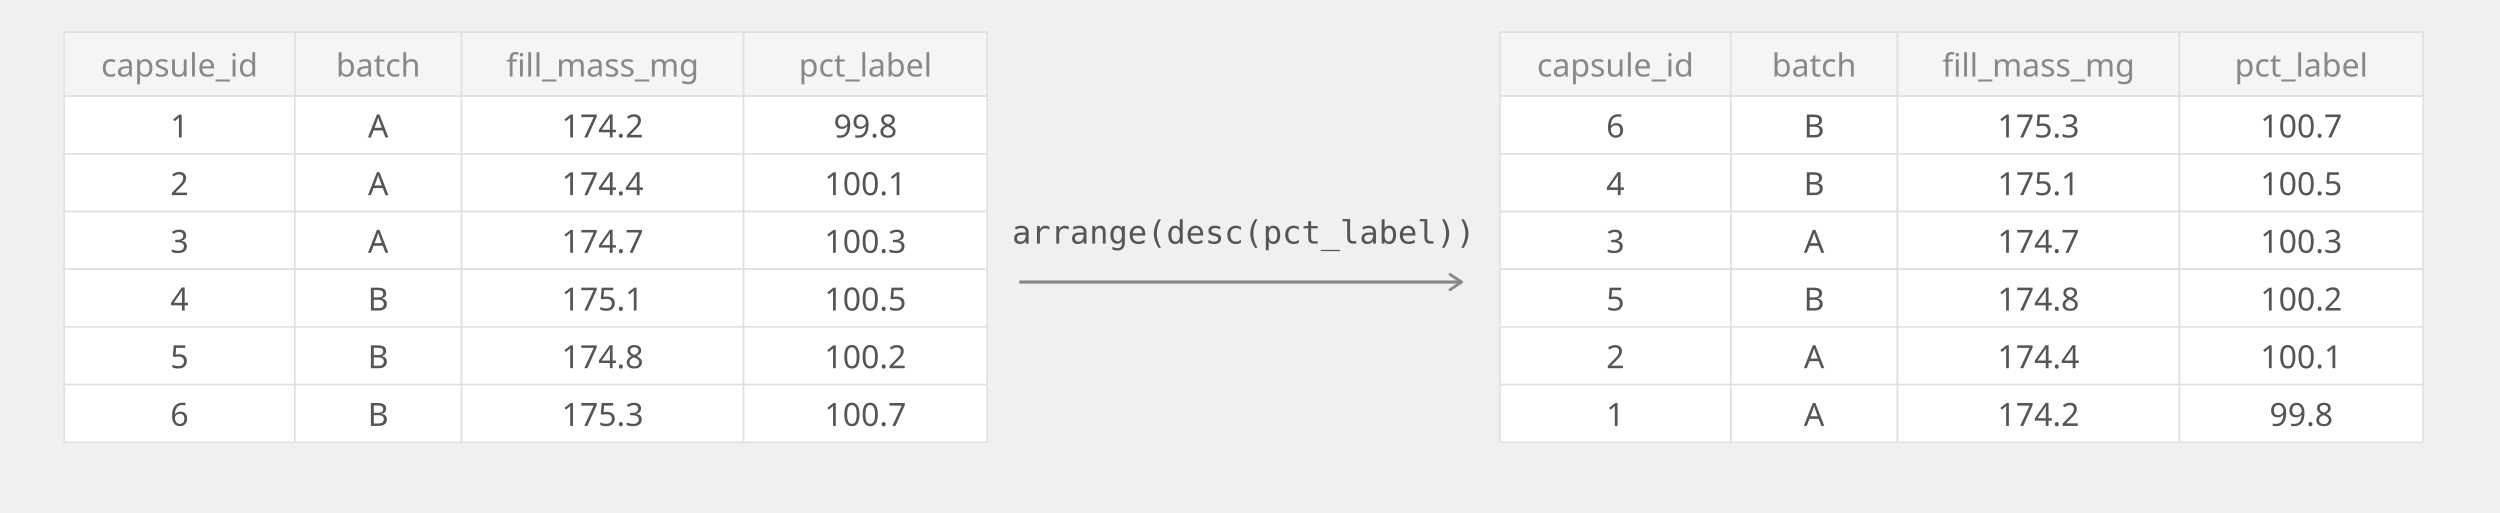
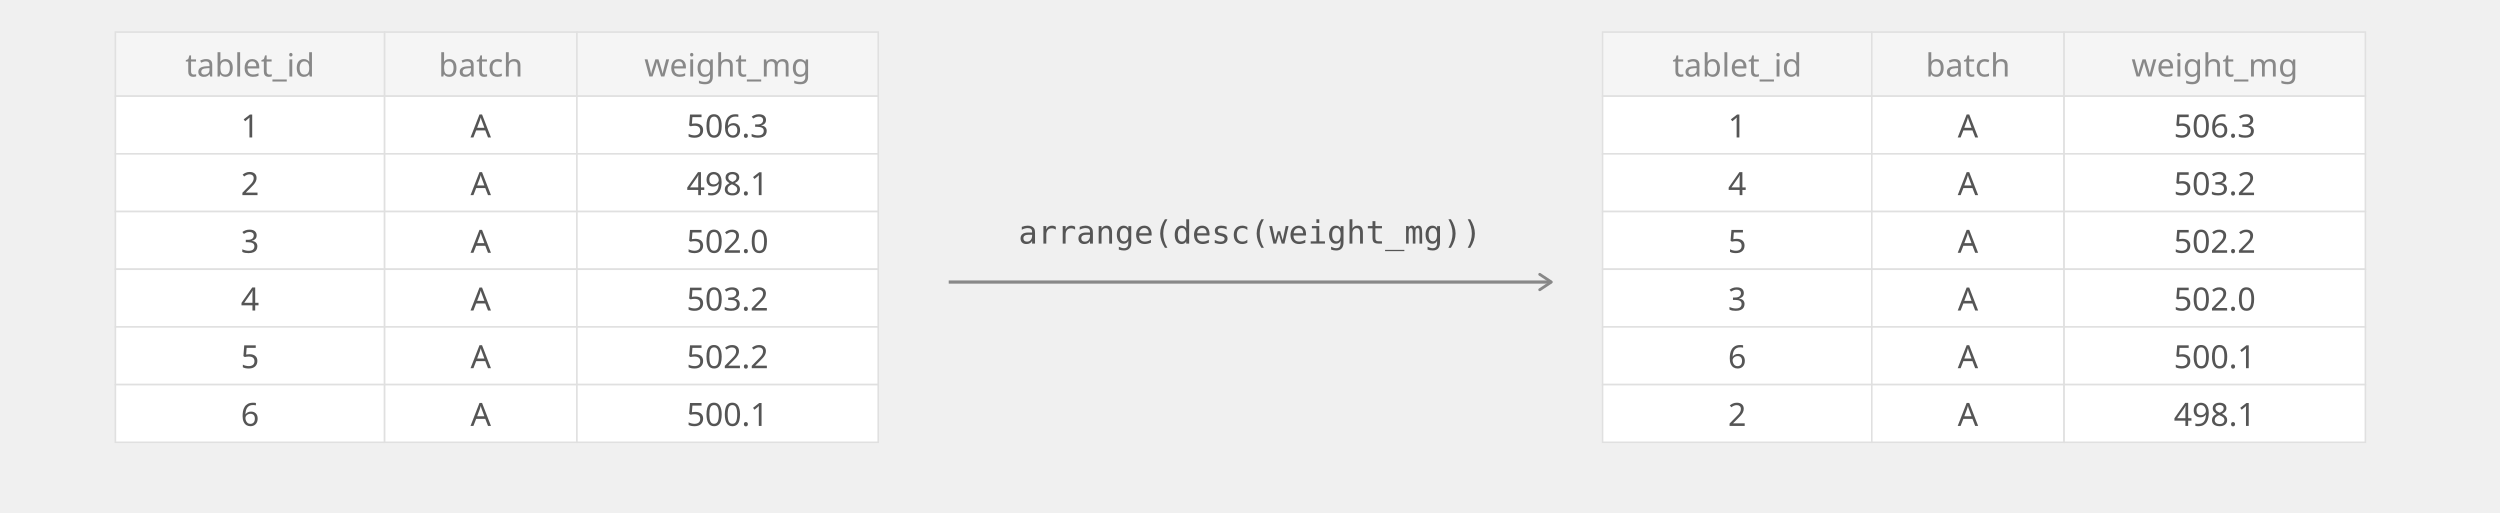
<svg xmlns="http://www.w3.org/2000/svg" width="100%" viewBox="0 0 780 160" role="img">
  <defs>
    <marker id="arrow" viewBox="0 0 10 10" refX="8" refY="5" markerWidth="6" markerHeight="6" orient="auto-start-reverse">
      <path d="M2 1L8 5L2 9" fill="none" stroke="#888" stroke-width="1.5" stroke-linecap="round" stroke-linejoin="round" />
    </marker>
  </defs>
-   <rect x="20" y="10" width="72" height="20" fill="#f5f5f5" stroke="#e0e0e0" stroke-width="0.5" />
-   <rect x="92" y="10" width="52" height="20" fill="#f5f5f5" stroke="#e0e0e0" stroke-width="0.5" />
-   <rect x="144" y="10" width="88" height="20" fill="#f5f5f5" stroke="#e0e0e0" stroke-width="0.5" />
-   <rect x="232" y="10" width="76" height="20" fill="#f5f5f5" stroke="#e0e0e0" stroke-width="0.5" />
-   <text x="56" y="20" text-anchor="middle" dominant-baseline="central" font-family="sans-serif" font-size="10" fill="#888">capsule_id</text>
-   <text x="118" y="20" text-anchor="middle" dominant-baseline="central" font-family="sans-serif" font-size="10" fill="#888">batch</text>
-   <text x="188" y="20" text-anchor="middle" dominant-baseline="central" font-family="sans-serif" font-size="10" fill="#888">fill_mass_mg</text>
-   <text x="270" y="20" text-anchor="middle" dominant-baseline="central" font-family="sans-serif" font-size="10" fill="#888">pct_label</text>
-   <rect x="20" y="30" width="72" height="18" fill="#fff" stroke="#e0e0e0" stroke-width="0.5" />
-   <rect x="92" y="30" width="52" height="18" fill="#fff" stroke="#e0e0e0" stroke-width="0.5" />
-   <rect x="144" y="30" width="88" height="18" fill="#fff" stroke="#e0e0e0" stroke-width="0.5" />
-   <rect x="232" y="30" width="76" height="18" fill="#fff" stroke="#e0e0e0" stroke-width="0.5" />
-   <text x="56" y="39" text-anchor="middle" dominant-baseline="central" font-family="sans-serif" font-size="10" fill="#555">1</text>
-   <text x="118" y="39" text-anchor="middle" dominant-baseline="central" font-family="sans-serif" font-size="10" fill="#555">A</text>
-   <text x="188" y="39" text-anchor="middle" dominant-baseline="central" font-family="sans-serif" font-size="10" fill="#555">174.2</text>
-   <text x="270" y="39" text-anchor="middle" dominant-baseline="central" font-family="sans-serif" font-size="10" fill="#555">99.8</text>
-   <rect x="20" y="48" width="72" height="18" fill="#fff" stroke="#e0e0e0" stroke-width="0.5" />
-   <rect x="92" y="48" width="52" height="18" fill="#fff" stroke="#e0e0e0" stroke-width="0.5" />
-   <rect x="144" y="48" width="88" height="18" fill="#fff" stroke="#e0e0e0" stroke-width="0.5" />
-   <rect x="232" y="48" width="76" height="18" fill="#fff" stroke="#e0e0e0" stroke-width="0.5" />
-   <text x="56" y="57" text-anchor="middle" dominant-baseline="central" font-family="sans-serif" font-size="10" fill="#555">2</text>
-   <text x="118" y="57" text-anchor="middle" dominant-baseline="central" font-family="sans-serif" font-size="10" fill="#555">A</text>
-   <text x="188" y="57" text-anchor="middle" dominant-baseline="central" font-family="sans-serif" font-size="10" fill="#555">174.4</text>
-   <text x="270" y="57" text-anchor="middle" dominant-baseline="central" font-family="sans-serif" font-size="10" fill="#555">100.1</text>
-   <rect x="20" y="66" width="72" height="18" fill="#fff" stroke="#e0e0e0" stroke-width="0.5" />
-   <rect x="92" y="66" width="52" height="18" fill="#fff" stroke="#e0e0e0" stroke-width="0.5" />
-   <rect x="144" y="66" width="88" height="18" fill="#fff" stroke="#e0e0e0" stroke-width="0.5" />
-   <rect x="232" y="66" width="76" height="18" fill="#fff" stroke="#e0e0e0" stroke-width="0.5" />
-   <text x="56" y="75" text-anchor="middle" dominant-baseline="central" font-family="sans-serif" font-size="10" fill="#555">3</text>
-   <text x="118" y="75" text-anchor="middle" dominant-baseline="central" font-family="sans-serif" font-size="10" fill="#555">A</text>
-   <text x="188" y="75" text-anchor="middle" dominant-baseline="central" font-family="sans-serif" font-size="10" fill="#555">174.7</text>
-   <text x="270" y="75" text-anchor="middle" dominant-baseline="central" font-family="sans-serif" font-size="10" fill="#555">100.3</text>
-   <rect x="20" y="84" width="72" height="18" fill="#fff" stroke="#e0e0e0" stroke-width="0.5" />
-   <rect x="92" y="84" width="52" height="18" fill="#fff" stroke="#e0e0e0" stroke-width="0.5" />
-   <rect x="144" y="84" width="88" height="18" fill="#fff" stroke="#e0e0e0" stroke-width="0.5" />
-   <rect x="232" y="84" width="76" height="18" fill="#fff" stroke="#e0e0e0" stroke-width="0.5" />
-   <text x="56" y="93" text-anchor="middle" dominant-baseline="central" font-family="sans-serif" font-size="10" fill="#555">4</text>
-   <text x="118" y="93" text-anchor="middle" dominant-baseline="central" font-family="sans-serif" font-size="10" fill="#555">B</text>
-   <text x="188" y="93" text-anchor="middle" dominant-baseline="central" font-family="sans-serif" font-size="10" fill="#555">175.1</text>
-   <text x="270" y="93" text-anchor="middle" dominant-baseline="central" font-family="sans-serif" font-size="10" fill="#555">100.5</text>
-   <rect x="20" y="102" width="72" height="18" fill="#fff" stroke="#e0e0e0" stroke-width="0.5" />
-   <rect x="92" y="102" width="52" height="18" fill="#fff" stroke="#e0e0e0" stroke-width="0.5" />
-   <rect x="144" y="102" width="88" height="18" fill="#fff" stroke="#e0e0e0" stroke-width="0.5" />
-   <rect x="232" y="102" width="76" height="18" fill="#fff" stroke="#e0e0e0" stroke-width="0.5" />
-   <text x="56" y="111" text-anchor="middle" dominant-baseline="central" font-family="sans-serif" font-size="10" fill="#555">5</text>
-   <text x="118" y="111" text-anchor="middle" dominant-baseline="central" font-family="sans-serif" font-size="10" fill="#555">B</text>
-   <text x="188" y="111" text-anchor="middle" dominant-baseline="central" font-family="sans-serif" font-size="10" fill="#555">174.8</text>
-   <text x="270" y="111" text-anchor="middle" dominant-baseline="central" font-family="sans-serif" font-size="10" fill="#555">100.2</text>
-   <rect x="20" y="120" width="72" height="18" fill="#fff" stroke="#e0e0e0" stroke-width="0.5" />
-   <rect x="92" y="120" width="52" height="18" fill="#fff" stroke="#e0e0e0" stroke-width="0.5" />
-   <rect x="144" y="120" width="88" height="18" fill="#fff" stroke="#e0e0e0" stroke-width="0.5" />
-   <rect x="232" y="120" width="76" height="18" fill="#fff" stroke="#e0e0e0" stroke-width="0.5" />
-   <text x="56" y="129" text-anchor="middle" dominant-baseline="central" font-family="sans-serif" font-size="10" fill="#555">6</text>
-   <text x="118" y="129" text-anchor="middle" dominant-baseline="central" font-family="sans-serif" font-size="10" fill="#555">B</text>
-   <text x="188" y="129" text-anchor="middle" dominant-baseline="central" font-family="sans-serif" font-size="10" fill="#555">175.3</text>
-   <text x="270" y="129" text-anchor="middle" dominant-baseline="central" font-family="sans-serif" font-size="10" fill="#555">100.7</text>
-   <text x="388" y="76" text-anchor="middle" font-family="monospace" font-size="10" fill="#555">arrange(desc(pct_label))</text>
-   <line x1="318" y1="88" x2="456" y2="88" stroke="#888" stroke-width="1" marker-end="url(#arrow)" />
-   <rect x="468" y="10" width="72" height="20" fill="#f5f5f5" stroke="#e0e0e0" stroke-width="0.5" />
-   <rect x="540" y="10" width="52" height="20" fill="#f5f5f5" stroke="#e0e0e0" stroke-width="0.5" />
-   <rect x="592" y="10" width="88" height="20" fill="#f5f5f5" stroke="#e0e0e0" stroke-width="0.5" />
-   <rect x="680" y="10" width="76" height="20" fill="#f5f5f5" stroke="#e0e0e0" stroke-width="0.5" />
-   <text x="504" y="20" text-anchor="middle" dominant-baseline="central" font-family="sans-serif" font-size="10" fill="#888">capsule_id</text>
-   <text x="566" y="20" text-anchor="middle" dominant-baseline="central" font-family="sans-serif" font-size="10" fill="#888">batch</text>
-   <text x="636" y="20" text-anchor="middle" dominant-baseline="central" font-family="sans-serif" font-size="10" fill="#888">fill_mass_mg</text>
-   <text x="718" y="20" text-anchor="middle" dominant-baseline="central" font-family="sans-serif" font-size="10" fill="#888">pct_label</text>
-   <rect x="468" y="30" width="72" height="18" fill="#fff" stroke="#e0e0e0" stroke-width="0.5" />
-   <rect x="540" y="30" width="52" height="18" fill="#fff" stroke="#e0e0e0" stroke-width="0.5" />
-   <rect x="592" y="30" width="88" height="18" fill="#fff" stroke="#e0e0e0" stroke-width="0.5" />
-   <rect x="680" y="30" width="76" height="18" fill="#fff" stroke="#e0e0e0" stroke-width="0.5" />
-   <text x="504" y="39" text-anchor="middle" dominant-baseline="central" font-family="sans-serif" font-size="10" fill="#555">6</text>
-   <text x="566" y="39" text-anchor="middle" dominant-baseline="central" font-family="sans-serif" font-size="10" fill="#555">B</text>
-   <text x="636" y="39" text-anchor="middle" dominant-baseline="central" font-family="sans-serif" font-size="10" fill="#555">175.3</text>
-   <text x="718" y="39" text-anchor="middle" dominant-baseline="central" font-family="sans-serif" font-size="10" fill="#555">100.7</text>
-   <rect x="468" y="48" width="72" height="18" fill="#fff" stroke="#e0e0e0" stroke-width="0.5" />
-   <rect x="540" y="48" width="52" height="18" fill="#fff" stroke="#e0e0e0" stroke-width="0.5" />
-   <rect x="592" y="48" width="88" height="18" fill="#fff" stroke="#e0e0e0" stroke-width="0.5" />
-   <rect x="680" y="48" width="76" height="18" fill="#fff" stroke="#e0e0e0" stroke-width="0.5" />
-   <text x="504" y="57" text-anchor="middle" dominant-baseline="central" font-family="sans-serif" font-size="10" fill="#555">4</text>
-   <text x="566" y="57" text-anchor="middle" dominant-baseline="central" font-family="sans-serif" font-size="10" fill="#555">B</text>
-   <text x="636" y="57" text-anchor="middle" dominant-baseline="central" font-family="sans-serif" font-size="10" fill="#555">175.1</text>
-   <text x="718" y="57" text-anchor="middle" dominant-baseline="central" font-family="sans-serif" font-size="10" fill="#555">100.5</text>
-   <rect x="468" y="66" width="72" height="18" fill="#fff" stroke="#e0e0e0" stroke-width="0.5" />
-   <rect x="540" y="66" width="52" height="18" fill="#fff" stroke="#e0e0e0" stroke-width="0.5" />
-   <rect x="592" y="66" width="88" height="18" fill="#fff" stroke="#e0e0e0" stroke-width="0.5" />
-   <rect x="680" y="66" width="76" height="18" fill="#fff" stroke="#e0e0e0" stroke-width="0.5" />
-   <text x="504" y="75" text-anchor="middle" dominant-baseline="central" font-family="sans-serif" font-size="10" fill="#555">3</text>
-   <text x="566" y="75" text-anchor="middle" dominant-baseline="central" font-family="sans-serif" font-size="10" fill="#555">A</text>
-   <text x="636" y="75" text-anchor="middle" dominant-baseline="central" font-family="sans-serif" font-size="10" fill="#555">174.7</text>
-   <text x="718" y="75" text-anchor="middle" dominant-baseline="central" font-family="sans-serif" font-size="10" fill="#555">100.3</text>
-   <rect x="468" y="84" width="72" height="18" fill="#fff" stroke="#e0e0e0" stroke-width="0.5" />
-   <rect x="540" y="84" width="52" height="18" fill="#fff" stroke="#e0e0e0" stroke-width="0.5" />
-   <rect x="592" y="84" width="88" height="18" fill="#fff" stroke="#e0e0e0" stroke-width="0.5" />
-   <rect x="680" y="84" width="76" height="18" fill="#fff" stroke="#e0e0e0" stroke-width="0.5" />
-   <text x="504" y="93" text-anchor="middle" dominant-baseline="central" font-family="sans-serif" font-size="10" fill="#555">5</text>
-   <text x="566" y="93" text-anchor="middle" dominant-baseline="central" font-family="sans-serif" font-size="10" fill="#555">B</text>
-   <text x="636" y="93" text-anchor="middle" dominant-baseline="central" font-family="sans-serif" font-size="10" fill="#555">174.8</text>
-   <text x="718" y="93" text-anchor="middle" dominant-baseline="central" font-family="sans-serif" font-size="10" fill="#555">100.2</text>
-   <rect x="468" y="102" width="72" height="18" fill="#fff" stroke="#e0e0e0" stroke-width="0.5" />
-   <rect x="540" y="102" width="52" height="18" fill="#fff" stroke="#e0e0e0" stroke-width="0.5" />
-   <rect x="592" y="102" width="88" height="18" fill="#fff" stroke="#e0e0e0" stroke-width="0.5" />
-   <rect x="680" y="102" width="76" height="18" fill="#fff" stroke="#e0e0e0" stroke-width="0.5" />
-   <text x="504" y="111" text-anchor="middle" dominant-baseline="central" font-family="sans-serif" font-size="10" fill="#555">2</text>
-   <text x="566" y="111" text-anchor="middle" dominant-baseline="central" font-family="sans-serif" font-size="10" fill="#555">A</text>
-   <text x="636" y="111" text-anchor="middle" dominant-baseline="central" font-family="sans-serif" font-size="10" fill="#555">174.4</text>
-   <text x="718" y="111" text-anchor="middle" dominant-baseline="central" font-family="sans-serif" font-size="10" fill="#555">100.1</text>
-   <rect x="468" y="120" width="72" height="18" fill="#fff" stroke="#e0e0e0" stroke-width="0.5" />
-   <rect x="540" y="120" width="52" height="18" fill="#fff" stroke="#e0e0e0" stroke-width="0.5" />
-   <rect x="592" y="120" width="88" height="18" fill="#fff" stroke="#e0e0e0" stroke-width="0.5" />
-   <rect x="680" y="120" width="76" height="18" fill="#fff" stroke="#e0e0e0" stroke-width="0.5" />
-   <text x="504" y="129" text-anchor="middle" dominant-baseline="central" font-family="sans-serif" font-size="10" fill="#555">1</text>
-   <text x="566" y="129" text-anchor="middle" dominant-baseline="central" font-family="sans-serif" font-size="10" fill="#555">A</text>
-   <text x="636" y="129" text-anchor="middle" dominant-baseline="central" font-family="sans-serif" font-size="10" fill="#555">174.2</text>
-   <text x="718" y="129" text-anchor="middle" dominant-baseline="central" font-family="sans-serif" font-size="10" fill="#555">99.8</text>
+   <rect x="36" y="10" width="84" height="20" fill="#f5f5f5" stroke="#e0e0e0" stroke-width="0.5" />
+   <rect x="120" y="10" width="60" height="20" fill="#f5f5f5" stroke="#e0e0e0" stroke-width="0.5" />
+   <rect x="180" y="10" width="94" height="20" fill="#f5f5f5" stroke="#e0e0e0" stroke-width="0.5" />
+   <text x="78" y="20" text-anchor="middle" dominant-baseline="central" font-family="sans-serif" font-size="10" fill="#888">tablet_id</text>
+   <text x="150" y="20" text-anchor="middle" dominant-baseline="central" font-family="sans-serif" font-size="10" fill="#888">batch</text>
+   <text x="227" y="20" text-anchor="middle" dominant-baseline="central" font-family="sans-serif" font-size="10" fill="#888">weight_mg</text>
+   <rect x="36" y="30" width="84" height="18" fill="#fff" stroke="#e0e0e0" stroke-width="0.5" />
+   <rect x="120" y="30" width="60" height="18" fill="#fff" stroke="#e0e0e0" stroke-width="0.5" />
+   <rect x="180" y="30" width="94" height="18" fill="#fff" stroke="#e0e0e0" stroke-width="0.5" />
+   <text x="78" y="39" text-anchor="middle" dominant-baseline="central" font-family="sans-serif" font-size="10" fill="#555">1</text>
+   <text x="150" y="39" text-anchor="middle" dominant-baseline="central" font-family="sans-serif" font-size="10" fill="#555">A</text>
+   <text x="227" y="39" text-anchor="middle" dominant-baseline="central" font-family="sans-serif" font-size="10" fill="#555">506.3</text>
+   <rect x="36" y="48" width="84" height="18" fill="#fff" stroke="#e0e0e0" stroke-width="0.5" />
+   <rect x="120" y="48" width="60" height="18" fill="#fff" stroke="#e0e0e0" stroke-width="0.5" />
+   <rect x="180" y="48" width="94" height="18" fill="#fff" stroke="#e0e0e0" stroke-width="0.5" />
+   <text x="78" y="57" text-anchor="middle" dominant-baseline="central" font-family="sans-serif" font-size="10" fill="#555">2</text>
+   <text x="150" y="57" text-anchor="middle" dominant-baseline="central" font-family="sans-serif" font-size="10" fill="#555">A</text>
+   <text x="227" y="57" text-anchor="middle" dominant-baseline="central" font-family="sans-serif" font-size="10" fill="#555">498.1</text>
+   <rect x="36" y="66" width="84" height="18" fill="#fff" stroke="#e0e0e0" stroke-width="0.5" />
+   <rect x="120" y="66" width="60" height="18" fill="#fff" stroke="#e0e0e0" stroke-width="0.5" />
+   <rect x="180" y="66" width="94" height="18" fill="#fff" stroke="#e0e0e0" stroke-width="0.5" />
+   <text x="78" y="75" text-anchor="middle" dominant-baseline="central" font-family="sans-serif" font-size="10" fill="#555">3</text>
+   <text x="150" y="75" text-anchor="middle" dominant-baseline="central" font-family="sans-serif" font-size="10" fill="#555">A</text>
+   <text x="227" y="75" text-anchor="middle" dominant-baseline="central" font-family="sans-serif" font-size="10" fill="#555">502.0</text>
+   <rect x="36" y="84" width="84" height="18" fill="#fff" stroke="#e0e0e0" stroke-width="0.5" />
+   <rect x="120" y="84" width="60" height="18" fill="#fff" stroke="#e0e0e0" stroke-width="0.5" />
+   <rect x="180" y="84" width="94" height="18" fill="#fff" stroke="#e0e0e0" stroke-width="0.5" />
+   <text x="78" y="93" text-anchor="middle" dominant-baseline="central" font-family="sans-serif" font-size="10" fill="#555">4</text>
+   <text x="150" y="93" text-anchor="middle" dominant-baseline="central" font-family="sans-serif" font-size="10" fill="#555">A</text>
+   <text x="227" y="93" text-anchor="middle" dominant-baseline="central" font-family="sans-serif" font-size="10" fill="#555">503.2</text>
+   <rect x="36" y="102" width="84" height="18" fill="#fff" stroke="#e0e0e0" stroke-width="0.5" />
+   <rect x="120" y="102" width="60" height="18" fill="#fff" stroke="#e0e0e0" stroke-width="0.5" />
+   <rect x="180" y="102" width="94" height="18" fill="#fff" stroke="#e0e0e0" stroke-width="0.5" />
+   <text x="78" y="111" text-anchor="middle" dominant-baseline="central" font-family="sans-serif" font-size="10" fill="#555">5</text>
+   <text x="150" y="111" text-anchor="middle" dominant-baseline="central" font-family="sans-serif" font-size="10" fill="#555">A</text>
+   <text x="227" y="111" text-anchor="middle" dominant-baseline="central" font-family="sans-serif" font-size="10" fill="#555">502.2</text>
+   <rect x="36" y="120" width="84" height="18" fill="#fff" stroke="#e0e0e0" stroke-width="0.5" />
+   <rect x="120" y="120" width="60" height="18" fill="#fff" stroke="#e0e0e0" stroke-width="0.5" />
+   <rect x="180" y="120" width="94" height="18" fill="#fff" stroke="#e0e0e0" stroke-width="0.5" />
+   <text x="78" y="129" text-anchor="middle" dominant-baseline="central" font-family="sans-serif" font-size="10" fill="#555">6</text>
+   <text x="150" y="129" text-anchor="middle" dominant-baseline="central" font-family="sans-serif" font-size="10" fill="#555">A</text>
+   <text x="227" y="129" text-anchor="middle" dominant-baseline="central" font-family="sans-serif" font-size="10" fill="#555">500.1</text>
+   <text x="390" y="76" text-anchor="middle" font-family="monospace" font-size="10" fill="#555">arrange(desc(weight_mg))</text>
+   <line x1="296" y1="88" x2="484" y2="88" stroke="#888" stroke-width="1" marker-end="url(#arrow)" />
+   <rect x="500" y="10" width="84" height="20" fill="#f5f5f5" stroke="#e0e0e0" stroke-width="0.5" />
+   <rect x="584" y="10" width="60" height="20" fill="#f5f5f5" stroke="#e0e0e0" stroke-width="0.5" />
+   <rect x="644" y="10" width="94" height="20" fill="#f5f5f5" stroke="#e0e0e0" stroke-width="0.5" />
+   <text x="542" y="20" text-anchor="middle" dominant-baseline="central" font-family="sans-serif" font-size="10" fill="#888">tablet_id</text>
+   <text x="614" y="20" text-anchor="middle" dominant-baseline="central" font-family="sans-serif" font-size="10" fill="#888">batch</text>
+   <text x="691" y="20" text-anchor="middle" dominant-baseline="central" font-family="sans-serif" font-size="10" fill="#888">weight_mg</text>
+   <rect x="500" y="30" width="84" height="18" fill="#fff" stroke="#e0e0e0" stroke-width="0.5" />
+   <rect x="584" y="30" width="60" height="18" fill="#fff" stroke="#e0e0e0" stroke-width="0.5" />
+   <rect x="644" y="30" width="94" height="18" fill="#fff" stroke="#e0e0e0" stroke-width="0.5" />
+   <text x="542" y="39" text-anchor="middle" dominant-baseline="central" font-family="sans-serif" font-size="10" fill="#555">1</text>
+   <text x="614" y="39" text-anchor="middle" dominant-baseline="central" font-family="sans-serif" font-size="10" fill="#555">A</text>
+   <text x="691" y="39" text-anchor="middle" dominant-baseline="central" font-family="sans-serif" font-size="10" fill="#555">506.3</text>
+   <rect x="500" y="48" width="84" height="18" fill="#fff" stroke="#e0e0e0" stroke-width="0.5" />
+   <rect x="584" y="48" width="60" height="18" fill="#fff" stroke="#e0e0e0" stroke-width="0.5" />
+   <rect x="644" y="48" width="94" height="18" fill="#fff" stroke="#e0e0e0" stroke-width="0.5" />
+   <text x="542" y="57" text-anchor="middle" dominant-baseline="central" font-family="sans-serif" font-size="10" fill="#555">4</text>
+   <text x="614" y="57" text-anchor="middle" dominant-baseline="central" font-family="sans-serif" font-size="10" fill="#555">A</text>
+   <text x="691" y="57" text-anchor="middle" dominant-baseline="central" font-family="sans-serif" font-size="10" fill="#555">503.2</text>
+   <rect x="500" y="66" width="84" height="18" fill="#fff" stroke="#e0e0e0" stroke-width="0.5" />
+   <rect x="584" y="66" width="60" height="18" fill="#fff" stroke="#e0e0e0" stroke-width="0.5" />
+   <rect x="644" y="66" width="94" height="18" fill="#fff" stroke="#e0e0e0" stroke-width="0.5" />
+   <text x="542" y="75" text-anchor="middle" dominant-baseline="central" font-family="sans-serif" font-size="10" fill="#555">5</text>
+   <text x="614" y="75" text-anchor="middle" dominant-baseline="central" font-family="sans-serif" font-size="10" fill="#555">A</text>
+   <text x="691" y="75" text-anchor="middle" dominant-baseline="central" font-family="sans-serif" font-size="10" fill="#555">502.2</text>
+   <rect x="500" y="84" width="84" height="18" fill="#fff" stroke="#e0e0e0" stroke-width="0.5" />
+   <rect x="584" y="84" width="60" height="18" fill="#fff" stroke="#e0e0e0" stroke-width="0.5" />
+   <rect x="644" y="84" width="94" height="18" fill="#fff" stroke="#e0e0e0" stroke-width="0.5" />
+   <text x="542" y="93" text-anchor="middle" dominant-baseline="central" font-family="sans-serif" font-size="10" fill="#555">3</text>
+   <text x="614" y="93" text-anchor="middle" dominant-baseline="central" font-family="sans-serif" font-size="10" fill="#555">A</text>
+   <text x="691" y="93" text-anchor="middle" dominant-baseline="central" font-family="sans-serif" font-size="10" fill="#555">502.0</text>
+   <rect x="500" y="102" width="84" height="18" fill="#fff" stroke="#e0e0e0" stroke-width="0.5" />
+   <rect x="584" y="102" width="60" height="18" fill="#fff" stroke="#e0e0e0" stroke-width="0.5" />
+   <rect x="644" y="102" width="94" height="18" fill="#fff" stroke="#e0e0e0" stroke-width="0.5" />
+   <text x="542" y="111" text-anchor="middle" dominant-baseline="central" font-family="sans-serif" font-size="10" fill="#555">6</text>
+   <text x="614" y="111" text-anchor="middle" dominant-baseline="central" font-family="sans-serif" font-size="10" fill="#555">A</text>
+   <text x="691" y="111" text-anchor="middle" dominant-baseline="central" font-family="sans-serif" font-size="10" fill="#555">500.1</text>
+   <rect x="500" y="120" width="84" height="18" fill="#fff" stroke="#e0e0e0" stroke-width="0.5" />
+   <rect x="584" y="120" width="60" height="18" fill="#fff" stroke="#e0e0e0" stroke-width="0.5" />
+   <rect x="644" y="120" width="94" height="18" fill="#fff" stroke="#e0e0e0" stroke-width="0.5" />
+   <text x="542" y="129" text-anchor="middle" dominant-baseline="central" font-family="sans-serif" font-size="10" fill="#555">2</text>
+   <text x="614" y="129" text-anchor="middle" dominant-baseline="central" font-family="sans-serif" font-size="10" fill="#555">A</text>
+   <text x="691" y="129" text-anchor="middle" dominant-baseline="central" font-family="sans-serif" font-size="10" fill="#555">498.1</text>
</svg>
